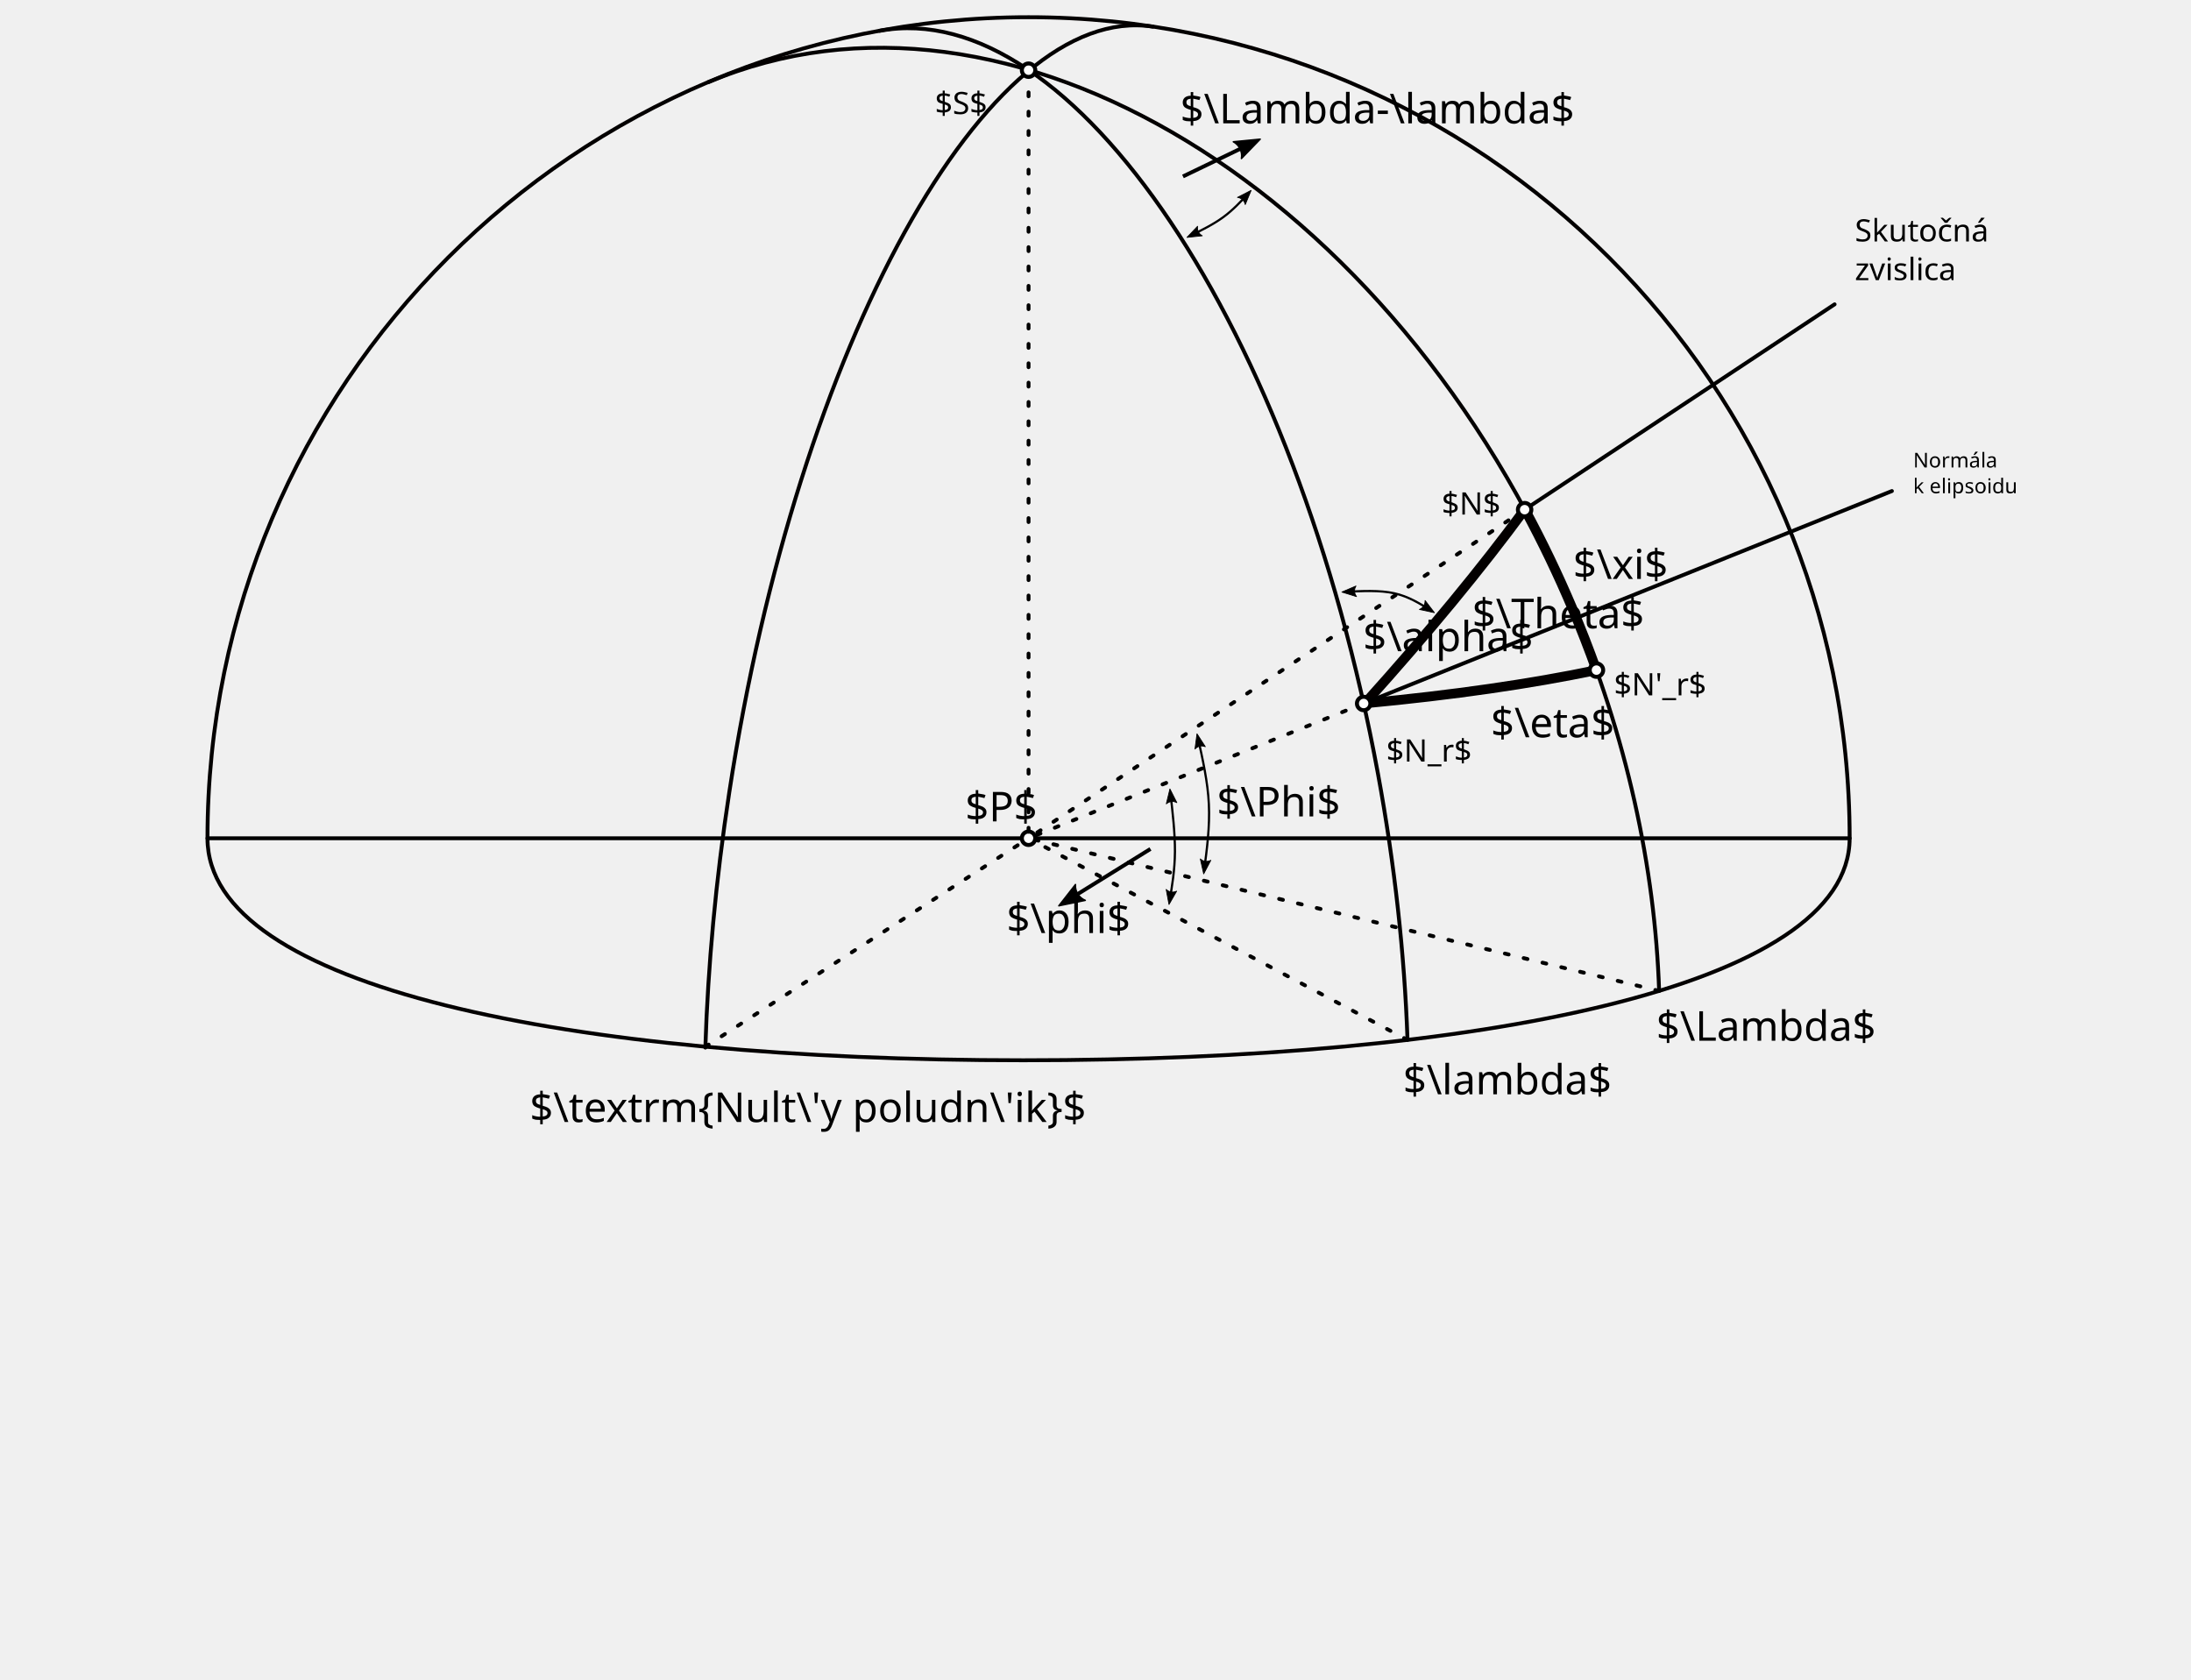
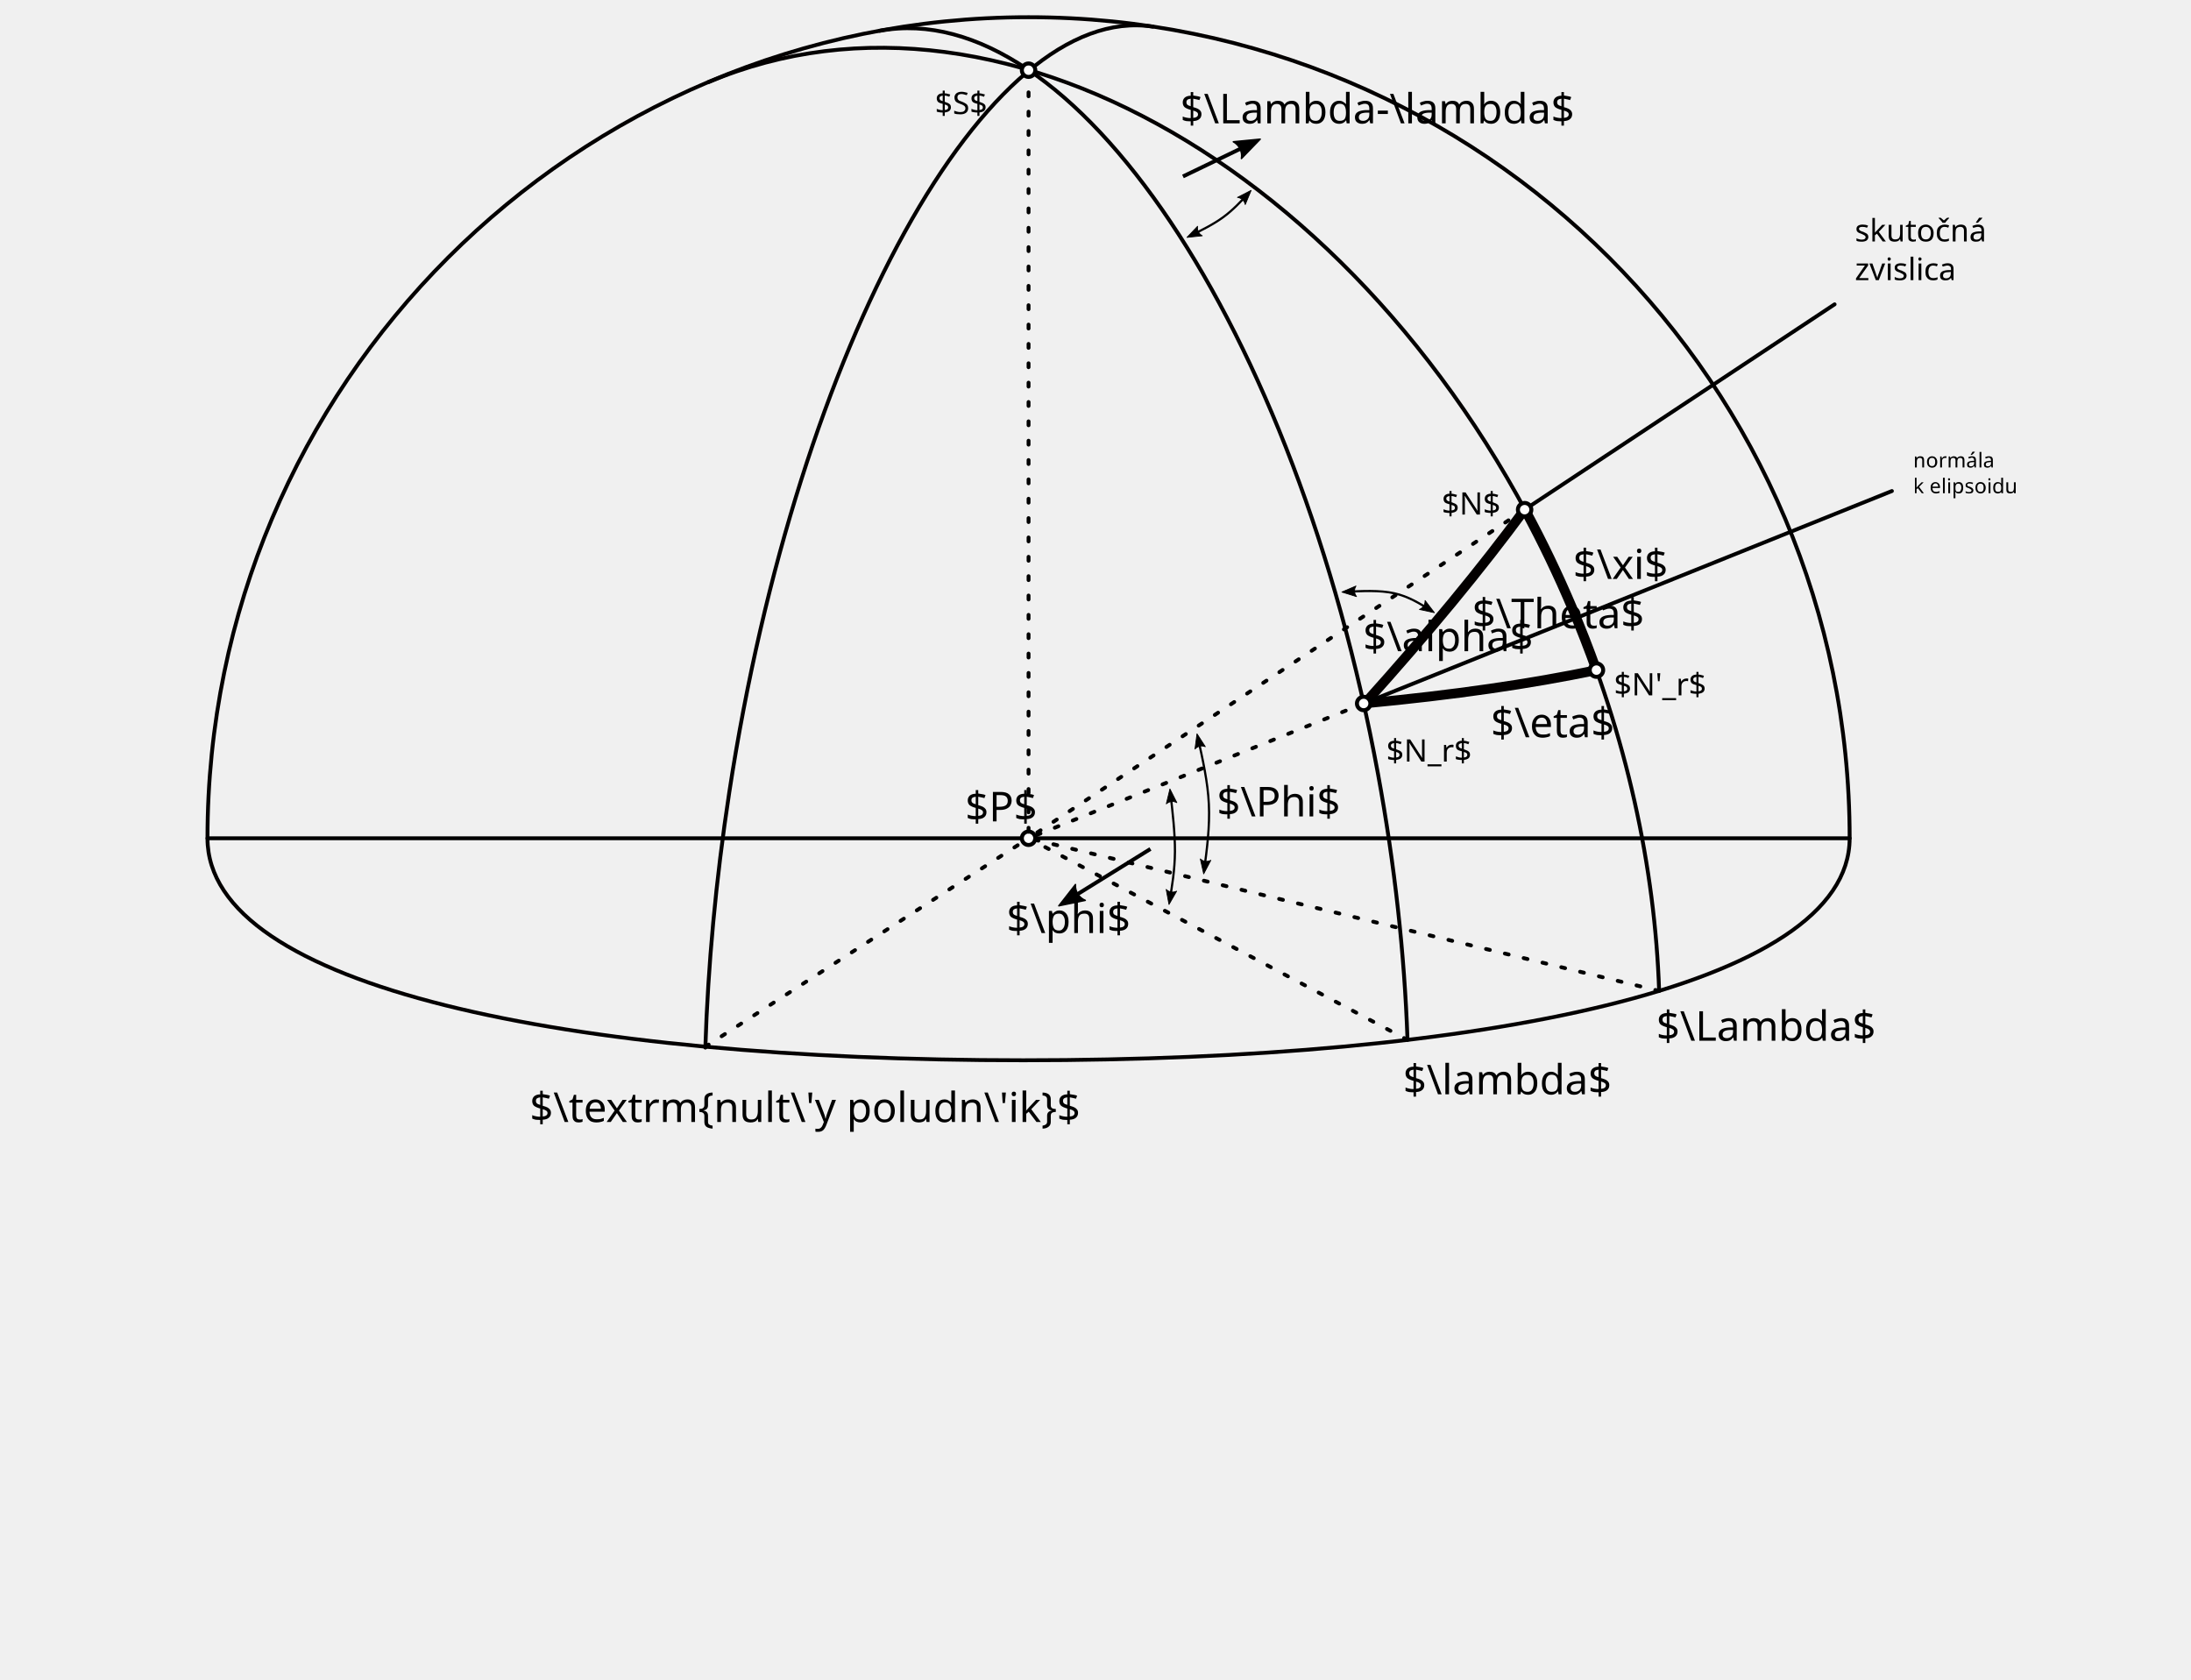
- <svg xmlns="http://www.w3.org/2000/svg" xmlns:ns1="http://www.openswatchbook.org/uri/2009/osb" width="150mm" height="115mm" viewBox="0 0 150 115" version="1.1" id="svg8">
+ <svg xmlns="http://www.w3.org/2000/svg" width="150mm" height="115mm" viewBox="0 0 150 115" version="1.1" id="svg8">
  <defs id="defs2">
    <marker style="overflow:visible" id="marker2223" refX="0" refY="0" orient="auto">
      <path transform="scale(-0.6)" d="M 8.719,4.034 -2.207,0.016 8.719,-4.002 c -1.745,2.372 -1.735,5.617 -6e-7,8.035 z" style="fill:#000000;fill-opacity:1;fill-rule:evenodd;stroke:#000000;stroke-width:0.625;stroke-linejoin:round;stroke-opacity:1" id="path2221" />
    </marker>
    <marker style="overflow:visible" id="marker1943" refX="0" refY="0" orient="auto">
      <path transform="scale(0.6)" d="M 8.719,4.034 -2.207,0.016 8.719,-4.002 c -1.745,2.372 -1.735,5.617 -6e-7,8.035 z" style="fill:#000000;fill-opacity:1;fill-rule:evenodd;stroke:#000000;stroke-width:0.625;stroke-linejoin:round;stroke-opacity:1" id="path1941" />
    </marker>
    <marker style="overflow:visible" id="marker3006" refX="0" refY="0" orient="auto">
      <path transform="scale(-0.6)" d="M 8.719,4.034 -2.207,0.016 8.719,-4.002 c -1.745,2.372 -1.735,5.617 -6e-7,8.035 z" style="fill:#000000;fill-opacity:1;fill-rule:evenodd;stroke:#000000;stroke-width:0.625;stroke-linejoin:round;stroke-opacity:1" id="path3004" />
    </marker>
    <marker style="overflow:visible" id="marker2738" refX="0" refY="0" orient="auto">
      <path transform="scale(0.6)" d="M 8.719,4.034 -2.207,0.016 8.719,-4.002 c -1.745,2.372 -1.735,5.617 -6e-7,8.035 z" style="fill:#000000;fill-opacity:1;fill-rule:evenodd;stroke:#000000;stroke-width:0.625;stroke-linejoin:round;stroke-opacity:1" id="path2736" />
    </marker>
    <marker style="overflow:visible" id="marker2442" refX="0" refY="0" orient="auto">
      <path transform="scale(-0.6)" d="M 8.719,4.034 -2.207,0.016 8.719,-4.002 c -1.745,2.372 -1.735,5.617 -6e-7,8.035 z" style="fill:#000000;fill-opacity:1;fill-rule:evenodd;stroke:#000000;stroke-width:0.625;stroke-linejoin:round;stroke-opacity:1" id="path2440" />
    </marker>
    <marker style="overflow:visible" id="marker1966" refX="0" refY="0" orient="auto">
      <path transform="scale(-0.6)" d="M 8.719,4.034 -2.207,0.016 8.719,-4.002 c -1.745,2.372 -1.735,5.617 -6e-7,8.035 z" style="fill:#000000;fill-opacity:1;fill-rule:evenodd;stroke:#000000;stroke-width:0.625;stroke-linejoin:round;stroke-opacity:1" id="path1964" />
    </marker>
    <marker style="overflow:visible" id="marker1956" refX="0" refY="0" orient="auto">
      <path transform="scale(0.6)" d="M 8.719,4.034 -2.207,0.016 8.719,-4.002 c -1.745,2.372 -1.735,5.617 -6e-7,8.035 z" style="fill:#000000;fill-opacity:1;fill-rule:evenodd;stroke:#000000;stroke-width:0.625;stroke-linejoin:round;stroke-opacity:1" id="path1954" />
    </marker>
    <marker style="overflow:visible" id="marker7825" refX="0" refY="0" orient="auto">
      <path transform="scale(0.6)" d="M 8.719,4.034 -2.207,0.016 8.719,-4.002 c -1.745,2.372 -1.735,5.617 -6e-7,8.035 z" style="fill:#000000;fill-opacity:1;fill-rule:evenodd;stroke:#000000;stroke-width:0.625;stroke-linejoin:round;stroke-opacity:1" id="path7823" />
    </marker>
    <marker style="overflow:visible" id="marker6961" refX="0" refY="0" orient="auto">
      <path transform="scale(-0.6)" d="M 8.719,4.034 -2.207,0.016 8.719,-4.002 c -1.745,2.372 -1.735,5.617 -6e-7,8.035 z" style="fill:#000000;fill-opacity:1;fill-rule:evenodd;stroke:#000000;stroke-width:0.625;stroke-linejoin:round;stroke-opacity:1" id="path6959" />
    </marker>
    <rect x="138.848" y="114.984" width="225.127" height="139.279" id="rect2578" />
    <rect x="113.405" y="95.777" width="218.15" height="133.681" id="rect2572" />
-     <linearGradient id="linearGradient1205" ns1:paint="solid">
+     <linearGradient id="linearGradient1205">
      <stop style="stop-color:#000000;stop-opacity:1;" offset="0" id="stop1203" />
    </linearGradient>
    <marker style="overflow:visible" id="marker3811" refX="0" refY="0" orient="auto">
      <path transform="scale(-0.6)" d="M 8.719,4.034 -2.207,0.016 8.719,-4.002 c -1.745,2.372 -1.735,5.617 -6e-7,8.035 z" style="fill:#000000;fill-opacity:1;fill-rule:evenodd;stroke:#000000;stroke-width:0.625;stroke-linejoin:round;stroke-opacity:1" id="path3809" />
    </marker>
    <marker style="overflow:visible" id="Arrow1Mstart" refX="0" refY="0" orient="auto">
      <path transform="matrix(0.4,0,0,0.4,4,0)" style="fill:#000000;fill-opacity:1;fill-rule:evenodd;stroke:#000000;stroke-width:1pt;stroke-opacity:1" d="M 0,0 5,-5 -12.5,0 5,5 Z" id="path2093" />
    </marker>
    <marker style="overflow:visible" id="marker1847" refX="0" refY="0" orient="auto">
      <path transform="scale(-0.6)" d="M 8.719,4.034 -2.207,0.016 8.719,-4.002 c -1.745,2.372 -1.735,5.617 -6e-7,8.035 z" style="fill:#030000;fill-opacity:1;fill-rule:evenodd;stroke:#030000;stroke-width:0.625;stroke-linejoin:round;stroke-opacity:1" id="path1845" />
    </marker>
    <marker style="overflow:visible" id="Arrow2Mstart" refX="0" refY="0" orient="auto">
      <path transform="scale(0.6)" d="M 8.719,4.034 -2.207,0.016 8.719,-4.002 c -1.745,2.372 -1.735,5.617 -6e-7,8.035 z" style="fill:#000000;fill-opacity:1;fill-rule:evenodd;stroke:#000000;stroke-width:0.625;stroke-linejoin:round;stroke-opacity:1" id="path891" />
    </marker>
    <marker style="overflow:visible" id="marker1347" refX="0" refY="0" orient="auto">
      <path transform="matrix(-0.8,0,0,-0.8,-10,0)" style="fill:#000000;fill-opacity:1;fill-rule:evenodd;stroke:#000000;stroke-width:1pt;stroke-opacity:1" d="M 0,0 5,-5 -12.5,0 5,5 Z" id="path1345" />
    </marker>
    <marker style="overflow:visible" id="marker1259" refX="0" refY="0" orient="auto">
      <path transform="scale(-0.6)" d="M 8.719,4.034 -2.207,0.016 8.719,-4.002 c -1.745,2.372 -1.735,5.617 -6e-7,8.035 z" style="fill:#000000;fill-opacity:1;fill-rule:evenodd;stroke:#000000;stroke-width:0.625;stroke-linejoin:round;stroke-opacity:1" id="path1257" />
    </marker>
    <marker style="overflow:visible" id="Arrow2Mend" refX="0" refY="0" orient="auto">
      <path transform="scale(-0.6)" d="M 8.719,4.034 -2.207,0.016 8.719,-4.002 c -1.745,2.372 -1.735,5.617 -6e-7,8.035 z" style="fill:#000000;fill-opacity:1;fill-rule:evenodd;stroke:#000000;stroke-width:0.625;stroke-linejoin:round;stroke-opacity:1" id="path894" />
    </marker>
    <marker style="overflow:visible" id="Arrow1Mend" refX="0" refY="0" orient="auto">
      <path transform="matrix(-0.4,0,0,-0.4,-4,0)" style="fill:#000000;fill-opacity:1;fill-rule:evenodd;stroke:#000000;stroke-width:1pt;stroke-opacity:1" d="M 0,0 5,-5 -12.5,0 5,5 Z" id="path876" />
    </marker>
    <marker style="overflow:visible" id="Arrow2Lend" refX="0" refY="0" orient="auto">
      <path transform="matrix(-1.1,0,0,-1.1,-1.1,0)" d="M 8.719,4.034 -2.207,0.016 8.719,-4.002 c -1.745,2.372 -1.735,5.617 -6e-7,8.035 z" style="fill:#000000;fill-opacity:1;fill-rule:evenodd;stroke:#000000;stroke-width:0.625;stroke-linejoin:round;stroke-opacity:1" id="path888" />
    </marker>
    <marker style="overflow:visible" id="Arrow1Lend" refX="0" refY="0" orient="auto">
      <path transform="matrix(-0.8,0,0,-0.8,-10,0)" style="fill:#000000;fill-opacity:1;fill-rule:evenodd;stroke:#000000;stroke-width:1pt;stroke-opacity:1" d="M 0,0 5,-5 -12.5,0 5,5 Z" id="path870" />
    </marker>
    <marker style="overflow:visible" id="marker1945-6" refX="0" refY="0" orient="auto">
      <path transform="scale(-0.6)" d="M 8.719,4.034 -2.207,0.016 8.719,-4.002 c -1.745,2.372 -1.735,5.617 -6e-7,8.035 z" style="fill:#000000;fill-opacity:1;fill-rule:evenodd;stroke:#000000;stroke-width:0.625;stroke-linejoin:round;stroke-opacity:1" id="path1943-2" />
    </marker>
    <marker style="overflow:visible" id="marker1945-1" refX="0" refY="0" orient="auto">
      <path transform="scale(-0.6)" d="M 8.719,4.034 -2.207,0.016 8.719,-4.002 c -1.745,2.372 -1.735,5.617 -6e-7,8.035 z" style="fill:#000000;fill-opacity:1;fill-rule:evenodd;stroke:#000000;stroke-width:0.625;stroke-linejoin:round;stroke-opacity:1" id="path1943-0" />
    </marker>
    <marker style="overflow:visible" id="marker1945-0" refX="0" refY="0" orient="auto">
      <path transform="scale(-0.6)" d="M 8.719,4.034 -2.207,0.016 8.719,-4.002 c -1.745,2.372 -1.735,5.617 -6e-7,8.035 z" style="fill:#000000;fill-opacity:1;fill-rule:evenodd;stroke:#000000;stroke-width:0.625;stroke-linejoin:round;stroke-opacity:1" id="path1943-8" />
    </marker>
    <marker style="overflow:visible" id="marker1847-6" refX="0" refY="0" orient="auto">
      <path transform="scale(-0.6)" d="M 8.719,4.034 -2.207,0.016 8.719,-4.002 c -1.745,2.372 -1.735,5.617 -6e-7,8.035 z" style="fill:#000000;fill-opacity:1;fill-rule:evenodd;stroke:#000000;stroke-width:0.625;stroke-linejoin:round;stroke-opacity:1" id="path1845-8" />
    </marker>
    <marker style="overflow:visible" id="marker1847-68" refX="0" refY="0" orient="auto">
      <path transform="scale(-0.6)" d="M 8.719,4.034 -2.207,0.016 8.719,-4.002 c -1.745,2.372 -1.735,5.617 -6e-7,8.035 z" style="fill:#000000;fill-opacity:1;fill-rule:evenodd;stroke:#000000;stroke-width:0.625;stroke-linejoin:round;stroke-opacity:1" id="path1845-5" />
    </marker>
    <marker style="overflow:visible" id="marker1945-3" refX="0" refY="0" orient="auto">
      <path transform="scale(-0.6)" d="M 8.719,4.034 -2.207,0.016 8.719,-4.002 c -1.745,2.372 -1.735,5.617 -6e-7,8.035 z" style="fill:#000000;fill-opacity:1;fill-rule:evenodd;stroke:#000000;stroke-width:0.625;stroke-linejoin:round;stroke-opacity:1" id="path1943-6" />
    </marker>
    <marker style="overflow:visible" id="marker1847-5" refX="0" refY="0" orient="auto">
      <path transform="scale(-0.6)" d="M 8.719,4.034 -2.207,0.016 8.719,-4.002 c -1.745,2.372 -1.735,5.617 -6e-7,8.035 z" style="fill:#000000;fill-opacity:1;fill-rule:evenodd;stroke:#000000;stroke-width:0.625;stroke-linejoin:round;stroke-opacity:1" id="path1845-3" />
    </marker>
    <marker style="overflow:visible" id="marker1847-9" refX="0" refY="0" orient="auto">
      <path transform="scale(-0.6)" d="M 8.719,4.034 -2.207,0.016 8.719,-4.002 c -1.745,2.372 -1.735,5.617 -6e-7,8.035 z" style="fill:#000000;fill-opacity:1;fill-rule:evenodd;stroke:#000000;stroke-width:0.625;stroke-linejoin:round;stroke-opacity:1" id="path1845-2" />
    </marker>
    <marker style="overflow:visible" id="marker4279-6" refX="0" refY="0" orient="auto">
      <path transform="scale(-0.6)" d="M 8.719,4.034 -2.207,0.016 8.719,-4.002 c -1.745,2.372 -1.735,5.617 -6e-7,8.035 z" style="fill:#000000;fill-opacity:1;fill-rule:evenodd;stroke:#000000;stroke-width:0.625;stroke-linejoin:round;stroke-opacity:1" id="path4277-0" />
    </marker>
    <marker style="overflow:visible" id="marker4279-2" refX="0" refY="0" orient="auto">
      <path transform="scale(-0.6)" d="M 8.719,4.034 -2.207,0.016 8.719,-4.002 c -1.745,2.372 -1.735,5.617 -6e-7,8.035 z" style="fill:#000000;fill-opacity:1;fill-rule:evenodd;stroke:#000000;stroke-width:0.625;stroke-linejoin:round;stroke-opacity:1" id="path4277-7" />
    </marker>
    <marker style="overflow:visible" id="marker4279-5" refX="0" refY="0" orient="auto">
      <path transform="scale(-0.6)" d="M 8.719,4.034 -2.207,0.016 8.719,-4.002 c -1.745,2.372 -1.735,5.617 -6e-7,8.035 z" style="fill:#000000;fill-opacity:1;fill-rule:evenodd;stroke:#000000;stroke-width:0.625;stroke-linejoin:round;stroke-opacity:1" id="path4277-04" />
    </marker>
    <marker style="overflow:visible" id="marker1259-3" refX="0" refY="0" orient="auto">
      <path transform="scale(-0.6)" d="M 8.719,4.034 -2.207,0.016 8.719,-4.002 c -1.745,2.372 -1.735,5.617 -6e-7,8.035 z" style="fill:#000000;fill-opacity:1;fill-rule:evenodd;stroke:#000000;stroke-width:0.625;stroke-linejoin:round;stroke-opacity:1" id="path1257-6" />
    </marker>
    <marker style="overflow:visible" id="marker4279-7" refX="0" refY="0" orient="auto">
      <path transform="scale(-0.6)" d="M 8.719,4.034 -2.207,0.016 8.719,-4.002 c -1.745,2.372 -1.735,5.617 -6e-7,8.035 z" style="fill:#000000;fill-opacity:1;fill-rule:evenodd;stroke:#000000;stroke-width:0.625;stroke-linejoin:round;stroke-opacity:1" id="path4277-5" />
    </marker>
    <marker style="overflow:visible" id="marker4279-3" refX="0" refY="0" orient="auto">
      <path transform="scale(-0.6)" d="M 8.719,4.034 -2.207,0.016 8.719,-4.002 c -1.745,2.372 -1.735,5.617 -6e-7,8.035 z" style="fill:#000000;fill-opacity:1;fill-rule:evenodd;stroke:#000000;stroke-width:0.625;stroke-linejoin:round;stroke-opacity:1" id="path4277-6" />
    </marker>
    <marker style="overflow:visible" id="marker4279-3-5" refX="0" refY="0" orient="auto">
      <path transform="scale(-0.6)" d="M 8.719,4.034 -2.207,0.016 8.719,-4.002 c -1.745,2.372 -1.735,5.617 -6e-7,8.035 z" style="fill:#000000;fill-opacity:1;fill-rule:evenodd;stroke:#000000;stroke-width:0.625;stroke-linejoin:round;stroke-opacity:1" id="path4277-6-3" />
    </marker>
    <marker style="overflow:visible" id="marker4279-3-5-6" refX="0" refY="0" orient="auto">
      <path transform="scale(-0.6)" d="M 8.719,4.034 -2.207,0.016 8.719,-4.002 c -1.745,2.372 -1.735,5.617 -6e-7,8.035 z" style="fill:#000000;fill-opacity:1;fill-rule:evenodd;stroke:#000000;stroke-width:0.625;stroke-linejoin:round;stroke-opacity:1" id="path4277-6-3-2" />
    </marker>
    <marker style="overflow:visible" id="marker4279-3-5-1" refX="0" refY="0" orient="auto">
      <path transform="scale(-0.6)" d="M 8.719,4.034 -2.207,0.016 8.719,-4.002 c -1.745,2.372 -1.735,5.617 -6e-7,8.035 z" style="fill:#000000;fill-opacity:1;fill-rule:evenodd;stroke:#000000;stroke-width:0.625;stroke-linejoin:round;stroke-opacity:1" id="path4277-6-3-27" />
    </marker>
    <marker style="overflow:visible" id="marker4279-1" refX="0" refY="0" orient="auto">
      <path transform="scale(-0.6)" d="M 8.719,4.034 -2.207,0.016 8.719,-4.002 c -1.745,2.372 -1.735,5.617 -6e-7,8.035 z" style="fill:#000000;fill-opacity:1;fill-rule:evenodd;stroke:#000000;stroke-width:0.625;stroke-linejoin:round;stroke-opacity:1" id="path4277-75" />
    </marker>
    <marker style="overflow:visible" id="marker4279-1-9" refX="0" refY="0" orient="auto">
      <path transform="scale(-0.6)" d="M 8.719,4.034 -2.207,0.016 8.719,-4.002 c -1.745,2.372 -1.735,5.617 -6e-7,8.035 z" style="fill:#000000;fill-opacity:1;fill-rule:evenodd;stroke:#000000;stroke-width:0.625;stroke-linejoin:round;stroke-opacity:1" id="path4277-75-9" />
    </marker>
    <marker style="overflow:visible" id="marker4279-1-0" refX="0" refY="0" orient="auto">
      <path transform="scale(-0.6)" d="M 8.719,4.034 -2.207,0.016 8.719,-4.002 c -1.745,2.372 -1.735,5.617 -6e-7,8.035 z" style="fill:#000000;fill-opacity:1;fill-rule:evenodd;stroke:#000000;stroke-width:0.625;stroke-linejoin:round;stroke-opacity:1" id="path4277-75-6" />
    </marker>
    <marker style="overflow:visible" id="marker4279-1-6" refX="0" refY="0" orient="auto">
      <path transform="scale(-0.6)" d="M 8.719,4.034 -2.207,0.016 8.719,-4.002 c -1.745,2.372 -1.735,5.617 -6e-7,8.035 z" style="fill:#000000;fill-opacity:1;fill-rule:evenodd;stroke:#000000;stroke-width:0.625;stroke-linejoin:round;stroke-opacity:1" id="path4277-75-98" />
    </marker>
    <marker style="overflow:visible" id="marker4279-1-7" refX="0" refY="0" orient="auto">
      <path transform="scale(-0.6)" d="M 8.719,4.034 -2.207,0.016 8.719,-4.002 c -1.745,2.372 -1.735,5.617 -6e-7,8.035 z" style="fill:#000000;fill-opacity:1;fill-rule:evenodd;stroke:#000000;stroke-width:0.625;stroke-linejoin:round;stroke-opacity:1" id="path4277-75-986" />
    </marker>
    <marker style="overflow:visible" id="marker4279-1-76" refX="0" refY="0" orient="auto">
      <path transform="scale(-0.6)" d="M 8.719,4.034 -2.207,0.016 8.719,-4.002 c -1.745,2.372 -1.735,5.617 -6e-7,8.035 z" style="fill:#000000;fill-opacity:1;fill-rule:evenodd;stroke:#000000;stroke-width:0.625;stroke-linejoin:round;stroke-opacity:1" id="path4277-75-91" />
    </marker>
    <marker style="overflow:visible" id="marker4279-1-68" refX="0" refY="0" orient="auto">
      <path transform="scale(-0.6)" d="M 8.719,4.034 -2.207,0.016 8.719,-4.002 c -1.745,2.372 -1.735,5.617 -6e-7,8.035 z" style="fill:#000000;fill-opacity:1;fill-rule:evenodd;stroke:#000000;stroke-width:0.625;stroke-linejoin:round;stroke-opacity:1" id="path4277-75-2" />
    </marker>
    <marker style="overflow:visible" id="marker2442-4" refX="0" refY="0" orient="auto">
      <path transform="scale(-0.6)" d="M 8.719,4.034 -2.207,0.016 8.719,-4.002 c -1.745,2.372 -1.735,5.617 -6e-7,8.035 z" style="fill:#000000;fill-opacity:1;fill-rule:evenodd;stroke:#000000;stroke-width:0.625;stroke-linejoin:round;stroke-opacity:1" id="path2440-3" />
    </marker>
    <marker style="overflow:visible" id="marker1943-1" refX="0" refY="0" orient="auto">
      <path transform="scale(0.6)" d="M 8.719,4.034 -2.207,0.016 8.719,-4.002 c -1.745,2.372 -1.735,5.617 -6e-7,8.035 z" style="fill:#000000;fill-opacity:1;fill-rule:evenodd;stroke:#000000;stroke-width:0.625;stroke-linejoin:round;stroke-opacity:1" id="path1941-1" />
    </marker>
    <marker style="overflow:visible" id="marker2223-5" refX="0" refY="0" orient="auto">
      <path transform="scale(-0.6)" d="M 8.719,4.034 -2.207,0.016 8.719,-4.002 c -1.745,2.372 -1.735,5.617 -6e-7,8.035 z" style="fill:#000000;fill-opacity:1;fill-rule:evenodd;stroke:#000000;stroke-width:0.625;stroke-linejoin:round;stroke-opacity:1" id="path2221-9" />
    </marker>
    <marker style="overflow:visible" id="marker2442-44" refX="0" refY="0" orient="auto">
      <path transform="scale(-0.6)" d="M 8.719,4.034 -2.207,0.016 8.719,-4.002 c -1.745,2.372 -1.735,5.617 -6e-7,8.035 z" style="fill:#000000;fill-opacity:1;fill-rule:evenodd;stroke:#000000;stroke-width:0.625;stroke-linejoin:round;stroke-opacity:1" id="path2440-7" />
    </marker>
  </defs>
  <g id="layer1" style="display:inline;mix-blend-mode:normal">
    <text xml:space="preserve" style="font-style:normal;font-variant:normal;font-weight:normal;font-stretch:normal;font-size:10.583px;line-height:1.25;font-family:Karumbi;-inkscape-font-specification:Karumbi;letter-spacing:0px;word-spacing:0px;fill:#000000;fill-opacity:1;stroke:none;stroke-width:0.265" x="33.116" y="33.907" id="text2175">
      <tspan id="tspan2173" x="33.116" y="33.907" style="stroke-width:0.265" />
    </text>
    <path id="path1568" style="display:inline;fill:none;fill-rule:evenodd;stroke:#030000;stroke-width:0.665;stroke-linecap:round;stroke-linejoin:bevel;stroke-miterlimit:4;stroke-dasharray:none;paint-order:fill markers stroke" d="m 73.021,-82.526 c 2.389,-0.223 4.824,-0.337 7.297,-0.337 1.54,0 3.066,0.045 4.576,0.132" transform="rotate(67.03392)" />
    <path id="path1647" style="display:inline;fill:none;fill-rule:evenodd;stroke:#030000;stroke-width:0.265;stroke-linecap:round;stroke-linejoin:bevel;paint-order:fill markers stroke" d="m 14.205,57.391 c -2e-6,-31.045 25.167,-56.213 56.213,-56.213 31.045,1.1e-6 56.213,25.167 56.213,56.213" />
    <path id="circle1649" style="display:inline;fill:none;fill-rule:evenodd;stroke:#030000;stroke-width:0.265;stroke-linecap:round;stroke-linejoin:bevel;paint-order:fill markers stroke" d="m 126.63,57.391 c 0,10.233 -25.532,15.2 -56.577,15.2 -31.045,0 -55.848,-4.968 -55.848,-15.2" />
    <path id="circle1652" style="display:inline;fill:none;fill-rule:evenodd;stroke:#030000;stroke-width:0.265;stroke-linecap:round;stroke-linejoin:bevel;paint-order:fill markers stroke" d="m 24.105,-42.443 c -1e-6,-22.324 25.167,-40.421 56.213,-40.421 9.567,0 18.575,1.718 26.461,4.749" transform="rotate(67.03392)" />
    <path id="circle1654" style="display:inline;fill:none;fill-rule:evenodd;stroke:#030000;stroke-width:0.265;stroke-linecap:round;stroke-linejoin:bevel;paint-order:fill markers stroke" d="m 12.995,-58.844 c 0,-13.435 25.167,-24.326 56.213,-24.326 6.366,0 12.485,0.458 18.191,1.302" transform="rotate(79.5538)" />
    <path style="display:inline;fill:none;stroke:#000000;stroke-width:0.265px;stroke-linecap:butt;stroke-linejoin:miter;stroke-opacity:1" d="m 14.205,57.391 c 0,0 112.425,0 112.425,0" id="path1660" />
    <path id="circle1684" style="display:inline;fill:none;fill-rule:evenodd;stroke:#030000;stroke-width:0.665;stroke-linecap:round;stroke-linejoin:bevel;stroke-miterlimit:4;stroke-dasharray:none;paint-order:fill markers stroke" d="m 51.845,97.08 c -4.861,0.881 -10.632,1.602 -17.043,2.116" transform="rotate(-43.41119)" />
    <path id="path1647-0" style="display:inline;mix-blend-mode:normal;fill:none;fill-rule:evenodd;stroke:#030000;stroke-width:0.265;stroke-linecap:round;stroke-linejoin:bevel;paint-order:fill markers stroke" d="m -63.589,58.588 c 5.512,-0.666 11.4,-1.026 17.516,-1.026 31.045,0 56.213,9.281 56.213,20.73" transform="rotate(-81.29572)" />
    <path id="path1570" style="display:inline;fill:none;fill-rule:evenodd;stroke:#030000;stroke-width:0.665;stroke-linecap:round;stroke-linejoin:bevel;stroke-miterlimit:4;stroke-dasharray:none;paint-order:fill markers stroke" d="m 109.306,45.877 c -4.47,0.937 -9.831,1.713 -15.822,2.276" />
    <path style="display:inline;fill:none;stroke:#000000;stroke-width:0.15;stroke-linecap:butt;stroke-linejoin:miter;stroke-miterlimit:4;stroke-dasharray:none;stroke-opacity:1;marker-start:url(#marker7825);marker-end:url(#marker6961)" d="m 80.064,61.727 c 0.183,-1.081 0.366,-2.162 0.375,-3.414 0.009,-1.252 -0.155,-2.675 -0.319,-4.099" id="path1892" />
    <path style="display:inline;fill:none;stroke:#000000;stroke-width:0.15;stroke-linecap:butt;stroke-linejoin:miter;stroke-miterlimit:4;stroke-dasharray:none;stroke-opacity:1;marker-start:url(#marker1956);marker-end:url(#marker1966)" d="m 82.431,59.631 c 0.201,-1.517 0.403,-3.034 0.33,-4.566 -0.073,-1.532 -0.42,-3.08 -0.767,-4.629" id="path1950" />
    <path style="display:inline;fill:none;stroke:#000000;stroke-width:0.15;stroke-linecap:butt;stroke-linejoin:miter;stroke-miterlimit:4;stroke-dasharray:none;stroke-opacity:1;marker-start:url(#marker2738);marker-end:url(#marker3006)" d="m 92.068,40.522 c 1.195,-0.062 2.389,-0.124 3.384,0.096 0.994,0.22 1.788,0.721 2.581,1.223" id="path2726" />
    <path style="display:inline;mix-blend-mode:normal;fill:none;stroke:#000000;stroke-width:0.265;stroke-linecap:round;stroke-linejoin:miter;stroke-miterlimit:4;stroke-dasharray:none;stroke-dashoffset:0;stroke-opacity:1" d="m 125.6,20.836 c 0,0 -21.222,14.058 -21.222,14.058" id="path1739-1" />
    <path style="display:inline;mix-blend-mode:normal;fill:none;stroke:#000000;stroke-width:0.265;stroke-linecap:round;stroke-linejoin:miter;stroke-miterlimit:4;stroke-dasharray:none;stroke-dashoffset:0;stroke-opacity:1" d="m 129.523,33.619 c 0,0 -36.164,14.545 -36.164,14.545" id="path1735-2" />
    <path style="fill:none;stroke:#000000;stroke-width:0.15;stroke-linecap:butt;stroke-linejoin:miter;stroke-miterlimit:4;stroke-dasharray:none;stroke-opacity:1;marker-start:url(#marker1943);marker-end:url(#marker2223)" d="m 81.444,16.163 c 0.811,-0.399 1.621,-0.797 2.3,-1.294 0.679,-0.497 1.227,-1.091 1.775,-1.686" id="path1931" />
    <path style="display:inline;mix-blend-mode:normal;fill:none;stroke:#000000;stroke-width:0.265px;stroke-linecap:butt;stroke-linejoin:miter;stroke-opacity:1;marker-end:url(#marker2442-4)" d="m 80.988,12.08 c 0,0 4.974,-2.398 4.974,-2.398" id="path2430-0" />
    <circle style="display:inline;mix-blend-mode:normal;fill:#ffffff;fill-opacity:1;stroke:#000000;stroke-width:0.55;stroke-linecap:round;stroke-linejoin:round;stroke-miterlimit:4;stroke-dasharray:none;stroke-opacity:1;paint-order:stroke fill markers" id="path2037-2-6" cy="45.879" cx="109.296" r="0.323" />
    <circle style="display:inline;mix-blend-mode:normal;fill:#ffffff;fill-opacity:1;stroke:#000000;stroke-width:0.55;stroke-linecap:round;stroke-linejoin:round;stroke-miterlimit:4;stroke-dasharray:none;stroke-opacity:1;paint-order:stroke fill markers" id="path2037-2-5" cy="4.805" cx="70.417" r="0.323" />
    <path style="display:inline;mix-blend-mode:normal;fill:none;stroke:#000000;stroke-width:0.265;stroke-linecap:round;stroke-linejoin:miter;stroke-miterlimit:4;stroke-dasharray:0.265, 1.06;stroke-dashoffset:0;stroke-opacity:1" d="m 104.379,34.894 c 0,0 -33.571,22.239 -33.571,22.239" id="path1739" />
    <path style="display:inline;mix-blend-mode:normal;fill:none;stroke:#000000;stroke-width:0.265;stroke-linecap:round;stroke-linejoin:miter;stroke-miterlimit:4;stroke-dasharray:0.265, 1.06;stroke-dashoffset:0;stroke-opacity:1" d="m 93.359,48.164 c 0,0 -22.51,9.053 -22.51,9.053" id="path1735" />
    <circle style="display:inline;mix-blend-mode:normal;fill:#ffffff;fill-opacity:1;stroke:#000000;stroke-width:0.55;stroke-linecap:round;stroke-linejoin:round;stroke-miterlimit:4;stroke-dasharray:none;stroke-opacity:1;paint-order:stroke fill markers" id="path2037-2" cy="34.894" cx="104.379" r="0.323" />
    <circle style="display:inline;mix-blend-mode:normal;fill:#ffffff;fill-opacity:1;stroke:#000000;stroke-width:0.55;stroke-linecap:round;stroke-linejoin:round;stroke-miterlimit:4;stroke-dasharray:none;stroke-opacity:1;paint-order:stroke fill markers" id="path2037-2-6-8" cy="48.164" cx="93.359" r="0.323" />
    <path style="display:inline;mix-blend-mode:normal;fill:none;stroke:#000000;stroke-width:0.265px;stroke-linecap:butt;stroke-linejoin:miter;stroke-opacity:1;marker-end:url(#marker2442-44)" d="m 78.761,58.123 c 0,0 -5.976,3.705 -5.976,3.705" id="path2430-6" />
    <circle style="display:inline;mix-blend-mode:normal;fill:#ffffff;fill-opacity:1;stroke:#000000;stroke-width:0.55;stroke-linecap:round;stroke-linejoin:round;stroke-miterlimit:4;stroke-dasharray:none;stroke-opacity:1;paint-order:stroke fill markers" id="path2037-2-5-3" cy="57.391" cx="70.417" r="0.323" />
  </g>
  <g id="layer3" style="display:inline">
    <path style="display:inline;mix-blend-mode:normal;fill:none;stroke:#000000;stroke-width:0.265;stroke-linecap:round;stroke-linejoin:miter;stroke-miterlimit:4;stroke-dasharray:0.265, 1.06;stroke-dashoffset:0;stroke-opacity:1" d="m 70.417,56.939 c 0,0 0,-51.642 0,-51.642" id="path1667" />
    <path style="display:inline;mix-blend-mode:normal;fill:none;stroke:#000000;stroke-width:0.265;stroke-linecap:round;stroke-linejoin:miter;stroke-miterlimit:4;stroke-dasharray:0.265, 1.06;stroke-dashoffset:0;stroke-opacity:1" d="m 113.586,67.841 c 0,0 -42.727,-10.343 -42.727,-10.343" id="path1667-3" />
    <path style="display:inline;mix-blend-mode:normal;fill:none;stroke:#000000;stroke-width:0.265;stroke-linecap:round;stroke-linejoin:miter;stroke-miterlimit:4;stroke-dasharray:0.265, 1.06;stroke-dashoffset:0;stroke-opacity:1" d="m 96.361,71.196 c 0,0 -25.559,-13.6 -25.559,-13.6" id="path1667-3-7" />
    <path style="display:inline;mix-blend-mode:normal;fill:none;stroke:#000000;stroke-width:0.265;stroke-linecap:round;stroke-linejoin:miter;stroke-miterlimit:4;stroke-dasharray:0.265, 1.06;stroke-dashoffset:0;stroke-opacity:1" d="m 48.292,71.661 c 0,0 22.126,-14.27 22.126,-14.27" id="path1667-3-7-3" />
  </g>
  <g id="layer2" style="display:inline">
    <text xml:space="preserve" style="font-style:normal;font-weight:normal;font-size:2.822px;line-height:1.25;font-family:sans-serif;letter-spacing:0px;word-spacing:0px;display:inline;fill:#000000;fill-opacity:1;stroke:none;stroke-width:0.265" x="83.308" y="55.894" id="text1766-9-1-8-6">
      <tspan id="tspan1764-3-4-9-3" x="83.308" y="55.894" style="font-size:2.822px;stroke-width:0.265">$\Phi$</tspan>
    </text>
    <text xml:space="preserve" style="font-style:normal;font-weight:normal;font-size:2.822px;line-height:1.25;font-family:sans-serif;letter-spacing:0px;word-spacing:0px;display:inline;fill:#000000;fill-opacity:1;stroke:none;stroke-width:0.265" x="80.801" y="8.447" id="text1766-9-1-3-5-1-1">
      <tspan id="tspan1764-3-4-2-6-5-8" x="80.801" y="8.447" style="font-size:2.822px;stroke-width:0.265">$\Lambda-\lambda$</tspan>
    </text>
-     <text xml:space="preserve" id="text2570" style="font-style:normal;font-weight:normal;font-size:10.583px;line-height:1.25;font-family:sans-serif;letter-spacing:0px;word-spacing:0px;white-space:pre;shape-inside:url(#rect2572);fill:#000000;fill-opacity:1;stroke:none;" />
-     <text xml:space="preserve" id="text2576" style="font-style:normal;font-weight:normal;font-size:10.583px;line-height:1.25;font-family:sans-serif;letter-spacing:0px;word-spacing:0px;white-space:pre;shape-inside:url(#rect2578);fill:#000000;fill-opacity:1;stroke:none;" />
+     <text xml:space="preserve" id="text2570" style="font-style:normal;font-weight:normal;font-size:10.583px;line-height:1.25;font-family:sans-serif;letter-spacing:0px;word-spacing:0px;white-space:pre;shape-inside:url(#rect2572);display:inline;fill:#000000;fill-opacity:1;stroke:none" />
+     <text xml:space="preserve" id="text2576" style="font-style:normal;font-weight:normal;font-size:10.583px;line-height:1.25;font-family:sans-serif;letter-spacing:0px;word-spacing:0px;white-space:pre;shape-inside:url(#rect2578);display:inline;fill:#000000;fill-opacity:1;stroke:none" />
    <text xml:space="preserve" style="font-style:normal;font-weight:normal;font-size:2.822px;line-height:1.25;font-family:sans-serif;letter-spacing:0px;word-spacing:0px;fill:#000000;fill-opacity:1;stroke:none;stroke-width:0.265" x="96.054" y="74.923" id="text1766">
      <tspan id="tspan1764" x="96.054" y="74.923" style="font-size:2.822px;stroke-width:0.265">$\lambda$</tspan>
    </text>
    <text xml:space="preserve" style="font-style:normal;font-weight:normal;font-size:2.822px;line-height:1.25;font-family:sans-serif;letter-spacing:0px;word-spacing:0px;display:inline;fill:#000000;fill-opacity:1;stroke:none;stroke-width:0.265" x="113.395" y="71.252" id="text1766-9">
      <tspan id="tspan1764-3" x="113.395" y="71.252" style="font-size:2.822px;stroke-width:0.265">$\Lambda$</tspan>
    </text>
    <text xml:space="preserve" style="font-style:normal;font-weight:normal;font-size:2.822px;line-height:1.25;font-family:sans-serif;letter-spacing:0px;word-spacing:0px;display:inline;fill:#000000;fill-opacity:1;stroke:none;stroke-width:0.265" x="68.914" y="63.88" id="text1766-9-1">
      <tspan id="tspan1764-3-4" x="68.914" y="63.88" style="font-size:2.822px;stroke-width:0.265">$\phi$</tspan>
    </text>
    <text xml:space="preserve" style="font-style:normal;font-weight:normal;font-size:2.822px;line-height:1.25;font-family:sans-serif;letter-spacing:0px;word-spacing:0px;display:inline;fill:#000000;fill-opacity:1;stroke:none;stroke-width:0.265" x="107.697" y="39.636" id="text1766-9-1-3">
      <tspan id="tspan1764-3-4-2" x="107.697" y="39.636" style="font-size:2.822px;stroke-width:0.265">$\xi$</tspan>
    </text>
    <text xml:space="preserve" style="font-style:normal;font-weight:normal;font-size:2.822px;line-height:1.25;font-family:sans-serif;letter-spacing:0px;word-spacing:0px;display:inline;fill:#000000;fill-opacity:1;stroke:none;stroke-width:0.265" x="102.064" y="50.478" id="text1766-9-1-3-2">
      <tspan id="tspan1764-3-4-2-4" x="102.064" y="50.478" style="font-size:2.822px;stroke-width:0.265">$\eta$</tspan>
    </text>
    <text xml:space="preserve" style="font-style:normal;font-weight:normal;font-size:2.822px;line-height:1.25;font-family:sans-serif;letter-spacing:0px;word-spacing:0px;display:inline;fill:#000000;fill-opacity:1;stroke:none;stroke-width:0.265" x="100.788" y="43.014" id="text1766-9-1-3-2-7">
      <tspan id="tspan1764-3-4-2-4-9" x="100.788" y="43.014" style="font-size:2.822px;stroke-width:0.265">$\Theta$</tspan>
    </text>
    <text xml:space="preserve" style="font-style:normal;font-weight:normal;font-size:2.822px;line-height:1.25;font-family:sans-serif;letter-spacing:0px;word-spacing:0px;display:inline;fill:#000000;fill-opacity:1;stroke:none;stroke-width:0.265" x="93.317" y="44.588" id="text1766-9-1-3-2-7-1">
      <tspan id="tspan1764-3-4-2-4-9-0" x="93.317" y="44.588" style="font-size:2.822px;stroke-width:0.265">$\alpha$</tspan>
    </text>
    <text xml:space="preserve" style="font-style:normal;font-weight:normal;font-size:2.822px;line-height:1.25;font-family:sans-serif;letter-spacing:0px;word-spacing:0px;display:inline;fill:#000000;fill-opacity:1;stroke:none;stroke-width:0.265" x="36.264" y="76.817" id="text1766-2">
-       <tspan id="tspan1764-4" x="36.264" y="76.817" style="font-size:2.822px;stroke-width:0.265">$\textrm{Nult\'y poludn\'ik}$</tspan>
+       <tspan id="tspan1764-4" x="36.264" y="76.817" style="font-size:2.822px;stroke-width:0.265">$\textrm{nult\'y poludn\'ik}$</tspan>
    </text>
    <text xml:space="preserve" style="font-style:normal;font-weight:normal;font-size:2.117px;line-height:1.25;font-family:sans-serif;letter-spacing:0px;word-spacing:0px;display:inline;fill:#000000;fill-opacity:1;stroke:none;stroke-width:0.265" x="64.009" y="7.816" id="text1766-2-1">
      <tspan x="64.009" y="7.816" style="font-size:2.117px;stroke-width:0.265" id="tspan1522">$S$</tspan>
    </text>
    <text xml:space="preserve" style="font-style:normal;font-weight:normal;font-size:1.411px;line-height:1.25;font-family:sans-serif;letter-spacing:0px;word-spacing:0px;display:inline;fill:#000000;fill-opacity:1;stroke:none;stroke-width:0.265" x="130.977" y="32.006" id="text1766-2-1-5">
-       <tspan x="130.977" y="32.006" style="font-size:1.411px;stroke-width:0.265" id="tspan1520">Normála</tspan>
+       <tspan x="130.977" y="32.006" style="font-size:1.411px;stroke-width:0.265" id="tspan1520">normála</tspan>
      <tspan x="130.977" y="33.77" style="font-size:1.411px;stroke-width:0.265" id="tspan1399">k elipsoidu</tspan>
    </text>
    <text xml:space="preserve" style="font-style:normal;font-weight:normal;font-size:2.822px;line-height:1.25;font-family:sans-serif;letter-spacing:0px;word-spacing:0px;display:inline;fill:#000000;fill-opacity:1;stroke:none;stroke-width:0.265" x="66.083" y="56.235" id="text1766-9-1-8-4">
      <tspan id="tspan1764-3-4-9-9" x="66.083" y="56.235" style="font-size:2.822px;stroke-width:0.265">$P$</tspan>
    </text>
    <text xml:space="preserve" style="font-style:normal;font-weight:normal;font-size:2.117px;line-height:1.25;font-family:sans-serif;letter-spacing:0px;word-spacing:0px;display:inline;fill:#000000;fill-opacity:1;stroke:none;stroke-width:0.265" x="126.987" y="16.534" id="text1766-2-1-6">
-       <tspan id="tspan1764-4-6-5" x="126.987" y="16.534" style="font-size:2.117px;stroke-width:0.265">Skutočná</tspan>
+       <tspan id="tspan1764-4-6-5" x="126.987" y="16.534" style="font-size:2.117px;stroke-width:0.265">skutočná</tspan>
      <tspan x="126.987" y="19.179" style="font-size:2.117px;stroke-width:0.265" id="tspan1522-6">zvislica</tspan>
    </text>
    <text xml:space="preserve" style="font-style:normal;font-weight:normal;font-size:2.117px;line-height:1.25;font-family:sans-serif;letter-spacing:0px;word-spacing:0px;display:inline;fill:#000000;fill-opacity:1;stroke:none;stroke-width:0.265" x="94.91" y="52.142" id="text1766-2-1-8">
      <tspan x="94.91" y="52.142" style="font-size:2.117px;stroke-width:0.265" id="tspan1522-62">$N_r$</tspan>
    </text>
    <text xml:space="preserve" style="font-style:normal;font-weight:normal;font-size:2.117px;line-height:1.25;font-family:sans-serif;letter-spacing:0px;word-spacing:0px;display:inline;fill:#000000;fill-opacity:1;stroke:none;stroke-width:0.265" x="98.704" y="35.227" id="text1766-2-1-8-8">
      <tspan x="98.704" y="35.227" style="font-size:2.117px;stroke-width:0.265" id="tspan1522-62-4">$N$</tspan>
    </text>
    <text xml:space="preserve" style="font-style:normal;font-weight:normal;font-size:2.117px;line-height:1.25;font-family:sans-serif;letter-spacing:0px;word-spacing:0px;display:inline;fill:#000000;fill-opacity:1;stroke:none;stroke-width:0.265" x="110.499" y="47.607" id="text1766-2-1-8-3">
      <tspan x="110.499" y="47.607" style="font-size:2.117px;stroke-width:0.265" id="tspan1522-62-9">$N'_r$</tspan>
    </text>
  </g>
</svg>
